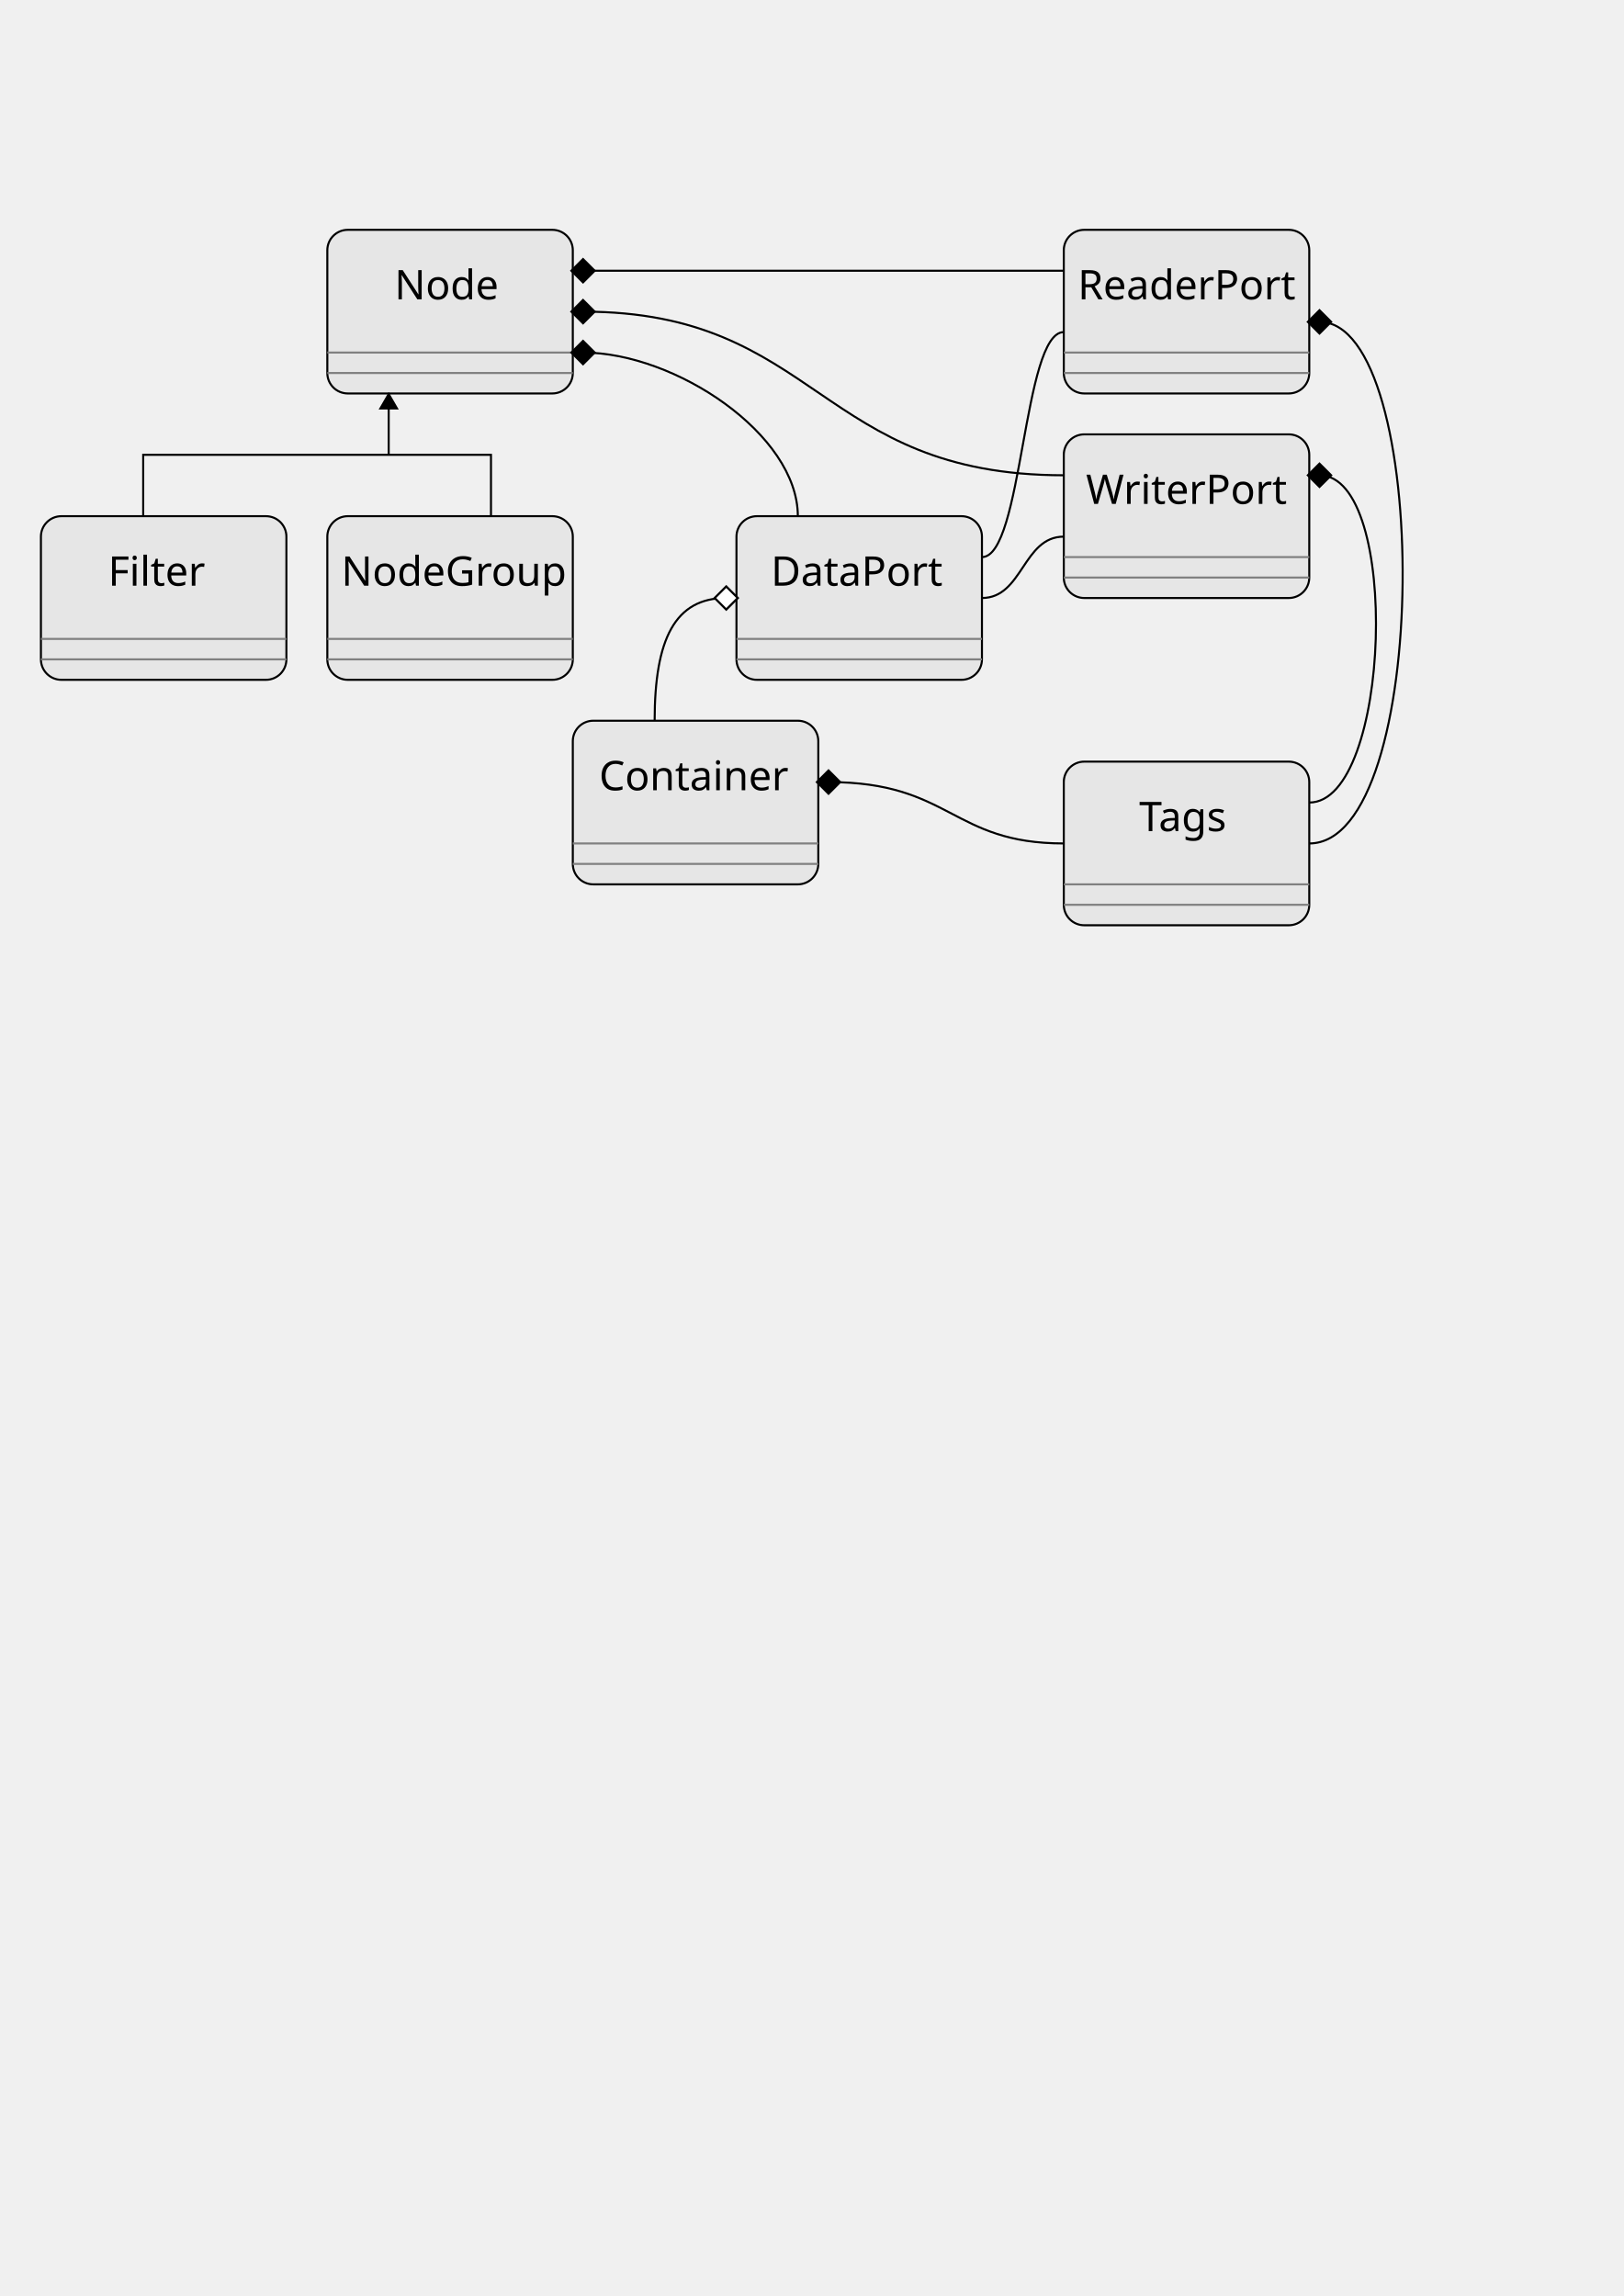
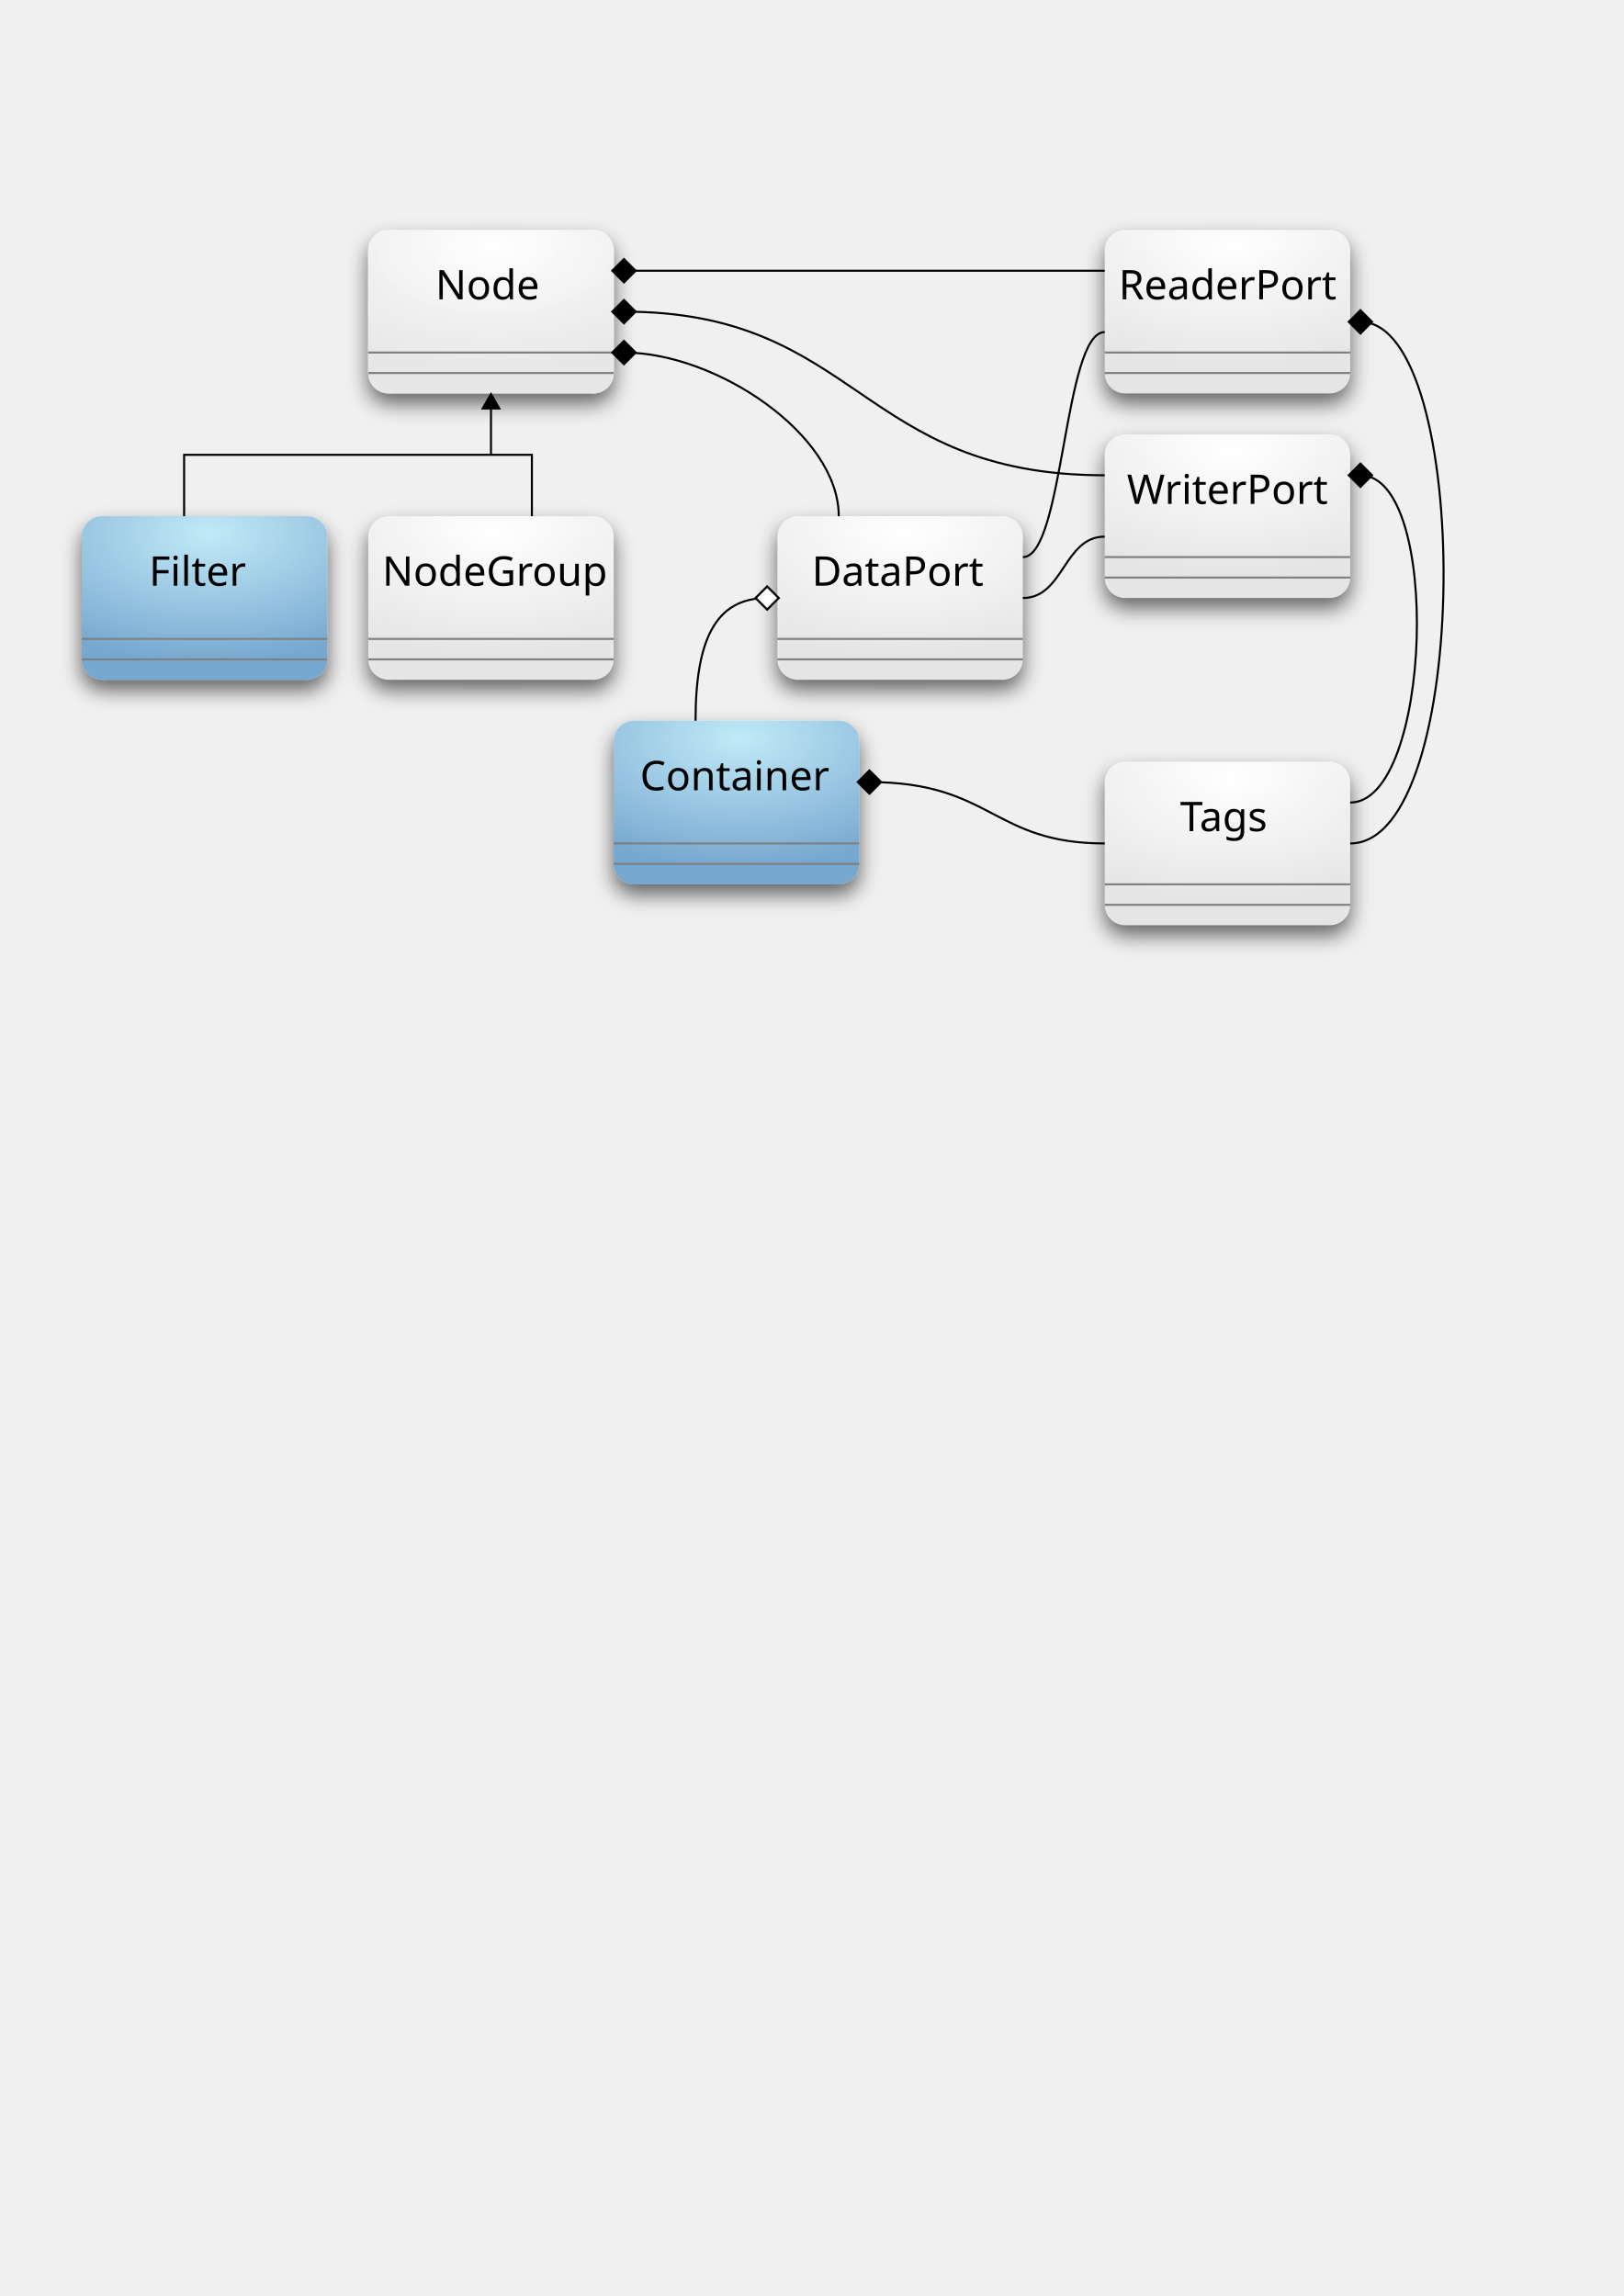
- <svg xmlns="http://www.w3.org/2000/svg" width="210mm" height="297mm" id="svg2" version="1.1">
+ <svg xmlns="http://www.w3.org/2000/svg" xmlns:xlink="http://www.w3.org/1999/xlink" width="210mm" height="297mm" id="svg2" version="1.1">
  <defs id="defs4">
+     <linearGradient id="linearGradient5694">
+       <stop id="stop5696" offset="0" style="stop-color:#c1eaf7;stop-opacity:1" />
+       <stop id="stop5698" offset="1" style="stop-color:#77a8d0;stop-opacity:1" />
+     </linearGradient>
+     <linearGradient id="linearGradient5418">
+       <stop style="stop-color:#ffffff;stop-opacity:1" offset="0" id="stop5420" />
+       <stop style="stop-color:#e6e6e6;stop-opacity:0.986" offset="1" id="stop5422" />
+     </linearGradient>
    <marker orient="auto" refY="0.0" refX="0.0" id="TriangleOutL" style="overflow:visible">
      <path id="path4010" d="M 5.77,0.0 L -2.88,5.0 L -2.88,-5.0 L 5.77,0.0 z " style="fill-rule:evenodd;stroke:#000000;stroke-width:1.0pt;marker-start:none" transform="scale(0.8)" />
    </marker>
    <marker orient="auto" refY="0.0" refX="0.0" id="EmptyDiamondL" style="overflow:visible">
      <path id="path3974" d="M 0,-7.071 L -7.071,0 L 0,7.071 L 7.071,0 L 0,-7.071 z " style="fill-rule:evenodd;fill:#FFFFFF;stroke:#000000;stroke-width:1.0pt;marker-start:none" transform="scale(0.8)" />
    </marker>
    <marker orient="auto" refY="0.0" refX="0.0" id="DiamondL" style="overflow:visible">
      <path id="path3947" d="M 0,-7.071 L -7.071,0 L 0,7.071 L 7.071,0 L 0,-7.071 z " style="fill-rule:evenodd;stroke:#000000;stroke-width:1.0pt;marker-start:none" transform="scale(0.8)" />
    </marker>
    <marker orient="auto" refY="0.0" refX="0.0" id="DiamondM" style="overflow:visible">
      <path id="path3950" d="M 0,-7.071 L -7.071,0 L 0,7.071 L 7.071,0 L 0,-7.071 z " style="fill-rule:evenodd;stroke:#000000;stroke-width:1.0pt;marker-start:none" transform="scale(0.4)" />
    </marker>
+     <filter id="filter5298" width="1.5" height="1.5" x="-.25" y="-.25">
+       <feGaussianBlur id="feGaussianBlur5300" in="SourceAlpha" stdDeviation="5" result="blur" />
+       <feColorMatrix id="feColorMatrix5302" result="bluralpha" type="matrix" values="1 0 0 0 0 0 1 0 0 0 0 0 1 0 0 0 0 0 0.6 0 " />
+       <feOffset id="feOffset5304" in="bluralpha" dx="0" dy="5" result="offsetBlur" />
+       <feMerge id="feMerge5306">
+         <feMergeNode id="feMergeNode5308" in="offsetBlur" />
+         <feMergeNode id="feMergeNode5310" in="SourceGraphic" />
+       </feMerge>
+     </filter>
+     <filter id="filter5312" width="1.5" height="1.5" x="-.25" y="-.25">
+       <feGaussianBlur id="feGaussianBlur5314" in="SourceAlpha" stdDeviation="5" result="blur" />
+       <feColorMatrix id="feColorMatrix5316" result="bluralpha" type="matrix" values="1 0 0 0 0 0 1 0 0 0 0 0 1 0 0 0 0 0 0.6 0 " />
+       <feOffset id="feOffset5318" in="bluralpha" dx="0" dy="5" result="offsetBlur" />
+       <feMerge id="feMerge5320">
+         <feMergeNode id="feMergeNode5322" in="offsetBlur" />
+         <feMergeNode id="feMergeNode5324" in="SourceGraphic" />
+       </feMerge>
+     </filter>
+     <filter id="filter5326" width="1.5" height="1.5" x="-.25" y="-.25">
+       <feGaussianBlur id="feGaussianBlur5328" in="SourceAlpha" stdDeviation="5" result="blur" />
+       <feColorMatrix id="feColorMatrix5330" result="bluralpha" type="matrix" values="1 0 0 0 0 0 1 0 0 0 0 0 1 0 0 0 0 0 0.6 0 " />
+       <feOffset id="feOffset5332" in="bluralpha" dx="0" dy="5" result="offsetBlur" />
+       <feMerge id="feMerge5334">
+         <feMergeNode id="feMergeNode5336" in="offsetBlur" />
+         <feMergeNode id="feMergeNode5338" in="SourceGraphic" />
+       </feMerge>
+     </filter>
+     <filter id="filter5340" width="1.5" height="1.5" x="-.25" y="-.25">
+       <feGaussianBlur id="feGaussianBlur5342" in="SourceAlpha" stdDeviation="5" result="blur" />
+       <feColorMatrix id="feColorMatrix5344" result="bluralpha" type="matrix" values="1 0 0 0 0 0 1 0 0 0 0 0 1 0 0 0 0 0 0.6 0 " />
+       <feOffset id="feOffset5346" in="bluralpha" dx="0" dy="5" result="offsetBlur" />
+       <feMerge id="feMerge5348">
+         <feMergeNode id="feMergeNode5350" in="offsetBlur" />
+         <feMergeNode id="feMergeNode5352" in="SourceGraphic" />
+       </feMerge>
+     </filter>
+     <filter id="filter5354" width="1.5" height="1.5" x="-.25" y="-.25">
+       <feGaussianBlur id="feGaussianBlur5356" in="SourceAlpha" stdDeviation="5" result="blur" />
+       <feColorMatrix id="feColorMatrix5358" result="bluralpha" type="matrix" values="1 0 0 0 0 0 1 0 0 0 0 0 1 0 0 0 0 0 0.6 0 " />
+       <feOffset id="feOffset5360" in="bluralpha" dx="0" dy="5" result="offsetBlur" />
+       <feMerge id="feMerge5362">
+         <feMergeNode id="feMergeNode5364" in="offsetBlur" />
+         <feMergeNode id="feMergeNode5366" in="SourceGraphic" />
+       </feMerge>
+     </filter>
+     <filter id="filter5368" width="1.5" height="1.5" x="-.25" y="-.25">
+       <feGaussianBlur id="feGaussianBlur5370" in="SourceAlpha" stdDeviation="5" result="blur" />
+       <feColorMatrix id="feColorMatrix5372" result="bluralpha" type="matrix" values="1 0 0 0 0 0 1 0 0 0 0 0 1 0 0 0 0 0 0.6 0 " />
+       <feOffset id="feOffset5374" in="bluralpha" dx="0" dy="5" result="offsetBlur" />
+       <feMerge id="feMerge5376">
+         <feMergeNode id="feMergeNode5378" in="offsetBlur" />
+         <feMergeNode id="feMergeNode5380" in="SourceGraphic" />
+       </feMerge>
+     </filter>
+     <filter id="filter5382" width="1.5" height="1.5" x="-.25" y="-.25">
+       <feGaussianBlur id="feGaussianBlur5384" in="SourceAlpha" stdDeviation="5" result="blur" />
+       <feColorMatrix id="feColorMatrix5386" result="bluralpha" type="matrix" values="1 0 0 0 0 0 1 0 0 0 0 0 1 0 0 0 0 0 0.6 0 " />
+       <feOffset id="feOffset5388" in="bluralpha" dx="0" dy="5" result="offsetBlur" />
+       <feMerge id="feMerge5390">
+         <feMergeNode id="feMergeNode5392" in="offsetBlur" />
+         <feMergeNode id="feMergeNode5394" in="SourceGraphic" />
+       </feMerge>
+     </filter>
+     <filter id="filter5396" width="1.5" height="1.5" x="-.25" y="-.25">
+       <feGaussianBlur id="feGaussianBlur5398" in="SourceAlpha" stdDeviation="5" result="blur" />
+       <feColorMatrix id="feColorMatrix5400" result="bluralpha" type="matrix" values="1 0 0 0 0 0 1 0 0 0 0 0 1 0 0 0 0 0 0.6 0 " />
+       <feOffset id="feOffset5402" in="bluralpha" dx="0" dy="5" result="offsetBlur" />
+       <feMerge id="feMerge5404">
+         <feMergeNode id="feMergeNode5406" in="offsetBlur" />
+         <feMergeNode id="feMergeNode5408" in="SourceGraphic" />
+       </feMerge>
+     </filter>
+     <radialGradient xlink:href="#linearGradient5418" id="radialGradient5424" cx="242.07" cy="105.583" fx="242.07" fy="105.583" r="90.75" gradientTransform="matrix(1.25603,-0.00944087,0.0051988,0.6916575,-62.57614,50.30555)" gradientUnits="userSpaceOnUse" />
+     <radialGradient xlink:href="#linearGradient5694" id="radialGradient5482" gradientUnits="userSpaceOnUse" gradientTransform="matrix(1.25603,-0.00944087,0.0051988,0.6916575,-202.5761,190.3056)" cx="242.07" cy="105.583" fx="242.07" fy="105.583" r="90.75" />
+     <radialGradient xlink:href="#linearGradient5418-5" id="radialGradient5424-4" cx="242.07" cy="105.583" fx="242.07" fy="105.583" r="90.75" gradientTransform="matrix(1.25603,-0.00944087,0.0051988,0.6916575,-62.57614,50.30555)" gradientUnits="userSpaceOnUse" />
+     <linearGradient id="linearGradient5418-5">
+       <stop style="stop-color:#ffffff;stop-opacity:1" offset="0" id="stop5420-4" />
+       <stop style="stop-color:#e6e6e6;stop-opacity:0.986" offset="1" id="stop5422-3" />
+     </linearGradient>
+     <filter color-interpolation-filters="sRGB" id="filter5382-3" width="1.5" height="1.5" x="-0.25" y="-0.25">
+       <feGaussianBlur id="feGaussianBlur5384-4" in="SourceAlpha" stdDeviation="5" result="blur" />
+       <feColorMatrix id="feColorMatrix5386-5" result="bluralpha" type="matrix" values="1 0 0 0 0 0 1 0 0 0 0 0 1 0 0 0 0 0 0.6 0 " />
+       <feOffset id="feOffset5388-6" in="bluralpha" dx="0" dy="5" result="offsetBlur" />
+       <feMerge id="feMerge5390-5">
+         <feMergeNode id="feMergeNode5392-4" in="offsetBlur" />
+         <feMergeNode id="feMergeNode5394-9" in="SourceGraphic" />
+       </feMerge>
+     </filter>
+     <radialGradient r="90.75" fy="105.583" fx="242.07" cy="105.583" cx="242.07" gradientTransform="matrix(1.25603,-0.00944087,0.0051988,0.6916575,297.4239,50.30555)" gradientUnits="userSpaceOnUse" id="radialGradient5506" xlink:href="#linearGradient5418-5" />
+     <radialGradient xlink:href="#linearGradient5418-0" id="radialGradient5424-1" cx="242.07" cy="105.583" fx="242.07" fy="105.583" r="90.75" gradientTransform="matrix(1.25603,-0.00944087,0.0051988,0.6916575,-62.57614,50.30555)" gradientUnits="userSpaceOnUse" />
+     <linearGradient id="linearGradient5418-0">
+       <stop style="stop-color:#ffffff;stop-opacity:1" offset="0" id="stop5420-0" />
+       <stop style="stop-color:#e6e6e6;stop-opacity:0.986" offset="1" id="stop5422-9" />
+     </linearGradient>
+     <filter color-interpolation-filters="sRGB" id="filter5382-5" width="1.5" height="1.5" x="-0.25" y="-0.25">
+       <feGaussianBlur id="feGaussianBlur5384-9" in="SourceAlpha" stdDeviation="5" result="blur" />
+       <feColorMatrix id="feColorMatrix5386-8" result="bluralpha" type="matrix" values="1 0 0 0 0 0 1 0 0 0 0 0 1 0 0 0 0 0 0.6 0 " />
+       <feOffset id="feOffset5388-2" in="bluralpha" dx="0" dy="5" result="offsetBlur" />
+       <feMerge id="feMerge5390-0">
+         <feMergeNode id="feMergeNode5392-8" in="offsetBlur" />
+         <feMergeNode id="feMergeNode5394-0" in="SourceGraphic" />
+       </feMerge>
+     </filter>
+     <radialGradient r="90.75" fy="105.583" fx="242.07" cy="105.583" cx="242.07" gradientTransform="matrix(1.25603,-0.00944087,0.0051988,0.6916575,-62.57614,190.3056)" gradientUnits="userSpaceOnUse" id="radialGradient5506-5" xlink:href="#linearGradient5418-0" />
+     <radialGradient xlink:href="#linearGradient5418-2" id="radialGradient5424-2" cx="242.07" cy="105.583" fx="242.07" fy="105.583" r="90.75" gradientTransform="matrix(1.25603,-0.00944087,0.0051988,0.6916575,-62.57614,50.30555)" gradientUnits="userSpaceOnUse" />
+     <linearGradient id="linearGradient5418-2">
+       <stop style="stop-color:#ffffff;stop-opacity:1" offset="0" id="stop5420-5" />
+       <stop style="stop-color:#e6e6e6;stop-opacity:0.986" offset="1" id="stop5422-30" />
+     </linearGradient>
+     <filter color-interpolation-filters="sRGB" id="filter5382-8" width="1.5" height="1.5" x="-0.25" y="-0.25">
+       <feGaussianBlur id="feGaussianBlur5384-5" in="SourceAlpha" stdDeviation="5" result="blur" />
+       <feColorMatrix id="feColorMatrix5386-6" result="bluralpha" type="matrix" values="1 0 0 0 0 0 1 0 0 0 0 0 1 0 0 0 0 0 0.6 0 " />
+       <feOffset id="feOffset5388-62" in="bluralpha" dx="0" dy="5" result="offsetBlur" />
+       <feMerge id="feMerge5390-2">
+         <feMergeNode id="feMergeNode5392-0" in="offsetBlur" />
+         <feMergeNode id="feMergeNode5394-3" in="SourceGraphic" />
+       </feMerge>
+     </filter>
+     <radialGradient r="90.75" fy="105.583" fx="242.07" cy="105.583" cx="242.07" gradientTransform="matrix(1.25603,-0.00944087,0.0051988,0.6916575,137.4239,190.3056)" gradientUnits="userSpaceOnUse" id="radialGradient5506-3" xlink:href="#linearGradient5418-2" />
+     <radialGradient xlink:href="#linearGradient5418-4" id="radialGradient5424-17" cx="242.07" cy="105.583" fx="242.07" fy="105.583" r="90.75" gradientTransform="matrix(1.25603,-0.00944087,0.0051988,0.6916575,-62.57614,50.30555)" gradientUnits="userSpaceOnUse" />
+     <linearGradient id="linearGradient5418-4">
+       <stop style="stop-color:#ffffff;stop-opacity:1" offset="0" id="stop5420-08" />
+       <stop style="stop-color:#e6e6e6;stop-opacity:0.986" offset="1" id="stop5422-6" />
+     </linearGradient>
+     <filter color-interpolation-filters="sRGB" id="filter5382-2" width="1.5" height="1.5" x="-0.25" y="-0.25">
+       <feGaussianBlur id="feGaussianBlur5384-2" in="SourceAlpha" stdDeviation="5" result="blur" />
+       <feColorMatrix id="feColorMatrix5386-4" result="bluralpha" type="matrix" values="1 0 0 0 0 0 1 0 0 0 0 0 1 0 0 0 0 0 0.6 0 " />
+       <feOffset id="feOffset5388-63" in="bluralpha" dx="0" dy="5" result="offsetBlur" />
+       <feMerge id="feMerge5390-1">
+         <feMergeNode id="feMergeNode5392-43" in="offsetBlur" />
+         <feMergeNode id="feMergeNode5394-5" in="SourceGraphic" />
+       </feMerge>
+     </filter>
+     <radialGradient r="90.75" fy="105.583" fx="242.07" cy="105.583" cx="242.07" gradientTransform="matrix(1.25603,-0.00944087,0.0051988,0.6916575,57.42386,290.3055)" gradientUnits="userSpaceOnUse" id="radialGradient5506-4" xlink:href="#linearGradient5418-4" />
+     <radialGradient xlink:href="#linearGradient5418-9" id="radialGradient5424-7" cx="242.07" cy="105.583" fx="242.07" fy="105.583" r="90.75" gradientTransform="matrix(1.25603,-0.00944087,0.0051988,0.6916575,-62.57614,50.30555)" gradientUnits="userSpaceOnUse" />
+     <linearGradient id="linearGradient5418-9">
+       <stop style="stop-color:#ffffff;stop-opacity:1" offset="0" id="stop5420-05" />
+       <stop style="stop-color:#e6e6e6;stop-opacity:0.986" offset="1" id="stop5422-2" />
+     </linearGradient>
+     <filter color-interpolation-filters="sRGB" id="filter5382-9" width="1.5" height="1.5" x="-0.25" y="-0.25">
+       <feGaussianBlur id="feGaussianBlur5384-93" in="SourceAlpha" stdDeviation="5" result="blur" />
+       <feColorMatrix id="feColorMatrix5386-7" result="bluralpha" type="matrix" values="1 0 0 0 0 0 1 0 0 0 0 0 1 0 0 0 0 0 0.6 0 " />
+       <feOffset id="feOffset5388-7" in="bluralpha" dx="0" dy="5" result="offsetBlur" />
+       <feMerge id="feMerge5390-4">
+         <feMergeNode id="feMergeNode5392-41" in="offsetBlur" />
+         <feMergeNode id="feMergeNode5394-6" in="SourceGraphic" />
+       </feMerge>
+     </filter>
+     <radialGradient r="90.75" fy="105.583" fx="242.07" cy="105.583" cx="242.07" gradientTransform="matrix(1.25603,-0.00944087,0.0051988,0.6916575,297.4239,150.3056)" gradientUnits="userSpaceOnUse" id="radialGradient5506-41" xlink:href="#linearGradient5418-9" />
+     <radialGradient xlink:href="#linearGradient5418-25" id="radialGradient5424-6" cx="242.07" cy="105.583" fx="242.07" fy="105.583" r="90.75" gradientTransform="matrix(1.25603,-0.00944087,0.0051988,0.6916575,-62.57614,50.30555)" gradientUnits="userSpaceOnUse" />
+     <linearGradient id="linearGradient5418-25">
+       <stop style="stop-color:#ffffff;stop-opacity:1" offset="0" id="stop5420-00" />
+       <stop style="stop-color:#e6e6e6;stop-opacity:0.986" offset="1" id="stop5422-5" />
+     </linearGradient>
+     <filter color-interpolation-filters="sRGB" id="filter5382-6" width="1.5" height="1.5" x="-0.25" y="-0.25">
+       <feGaussianBlur id="feGaussianBlur5384-3" in="SourceAlpha" stdDeviation="5" result="blur" />
+       <feColorMatrix id="feColorMatrix5386-81" result="bluralpha" type="matrix" values="1 0 0 0 0 0 1 0 0 0 0 0 1 0 0 0 0 0 0.6 0 " />
+       <feOffset id="feOffset5388-633" in="bluralpha" dx="0" dy="5" result="offsetBlur" />
+       <feMerge id="feMerge5390-11">
+         <feMergeNode id="feMergeNode5392-1" in="offsetBlur" />
+         <feMergeNode id="feMergeNode5394-8" in="SourceGraphic" />
+       </feMerge>
+     </filter>
+     <radialGradient r="90.75" fy="105.583" fx="242.07" cy="105.583" cx="242.07" gradientTransform="matrix(1.25603,-0.00944087,0.0051988,0.6916575,297.4239,310.3055)" gradientUnits="userSpaceOnUse" id="radialGradient5506-50" xlink:href="#linearGradient5418-25" />
+     <radialGradient xlink:href="#linearGradient5694" id="radialGradient5702" gradientUnits="userSpaceOnUse" gradientTransform="matrix(1.25603,-0.00944087,0.0051988,0.6916575,57.42386,290.3055)" cx="242.07" cy="105.583" fx="242.07" fy="105.583" r="90.75" />
  </defs>
  <g id="layer1">
-     <g id="g3765" transform="translate(-100,2.6171874e-6)">
-       <rect ry="10" y="112.362" x="260" height="80" width="120" id="rect2987" style="fill:#e6e6e6;fill-opacity:1;stroke:#000000" />
-       <text id="text2989" y="146.362" x="292.857" style="font-size:20px;font-style:normal;font-variant:normal;font-weight:normal;font-stretch:normal;text-indent:0;text-align:start;text-decoration:none;line-height:125%;letter-spacing:0px;word-spacing:0px;text-transform:none;direction:ltr;block-progression:tb;writing-mode:lr-tb;text-anchor:start;baseline-shift:baseline;color:#000000;fill:#000000;fill-opacity:1;fill-rule:nonzero;stroke:none;stroke-width:1px;marker:none;visibility:visible;display:inline;overflow:visible;enable-background:accumulate;font-family:Ubuntu;-inkscape-font-specification:Ubuntu" xml:space="preserve">
-         <tspan y="146.362" x="292.857" id="tspan2991">Node</tspan>
-       </text>
-       <path id="path3761" d="m 260,182.362 120,0" style="fill:none;stroke:#808080;stroke-width:1px;stroke-linecap:butt;stroke-linejoin:miter;stroke-opacity:1" />
-       <path id="path3763" d="m 260,172.362 120,0" style="fill:none;stroke:#808080;stroke-width:1px;stroke-linecap:butt;stroke-linejoin:miter;stroke-opacity:1" />
-     </g>
-     <g id="g3772" transform="translate(-240,140)">
-       <rect style="fill:#e6e6e6;fill-opacity:1;stroke:#000000" id="rect3774" width="120" height="80" x="260" y="112.362" ry="10" />
-       <text xml:space="preserve" style="font-size:20px;font-style:normal;font-variant:normal;font-weight:normal;font-stretch:normal;text-indent:0;text-align:start;text-decoration:none;line-height:125%;letter-spacing:0px;word-spacing:0px;text-transform:none;direction:ltr;block-progression:tb;writing-mode:lr-tb;text-anchor:start;baseline-shift:baseline;color:#000000;fill:#000000;fill-opacity:1;fill-rule:nonzero;stroke:none;stroke-width:1px;marker:none;visibility:visible;display:inline;overflow:visible;enable-background:accumulate;font-family:Ubuntu;-inkscape-font-specification:Ubuntu" x="292.857" y="146.362" id="text3776">
-         <tspan id="tspan3778" x="292.857" y="146.362">Filter</tspan>
-       </text>
-       <path style="fill:none;stroke:#808080;stroke-width:1px;stroke-linecap:butt;stroke-linejoin:miter;stroke-opacity:1" d="m 260,182.362 120,0" id="path3780" />
-       <path style="fill:none;stroke:#808080;stroke-width:1px;stroke-linecap:butt;stroke-linejoin:miter;stroke-opacity:1" d="m 260,172.362 120,0" id="path3782" />
-     </g>
-     <g id="g3831" transform="translate(40,20)">
-       <rect ry="10" y="232.362" x="320" height="80" width="120" id="rect3786" style="fill:#e6e6e6;fill-opacity:1;stroke:#000000" />
-       <text id="text3788" y="266.362" x="336.857" style="font-size:20px;font-style:normal;font-variant:normal;font-weight:normal;font-stretch:normal;text-indent:0;text-align:start;text-decoration:none;line-height:125%;letter-spacing:0px;word-spacing:0px;text-transform:none;direction:ltr;block-progression:tb;writing-mode:lr-tb;text-anchor:start;baseline-shift:baseline;color:#000000;fill:#000000;fill-opacity:1;fill-rule:nonzero;stroke:none;stroke-width:1px;marker:none;visibility:visible;display:inline;overflow:visible;enable-background:accumulate;font-family:Ubuntu;-inkscape-font-specification:Ubuntu" xml:space="preserve">
-         <tspan y="266.362" x="336.857" id="tspan3790">DataPort</tspan>
-       </text>
-       <path id="path3792" d="m 320,302.362 120,0" style="fill:none;stroke:#808080;stroke-width:1px;stroke-linecap:butt;stroke-linejoin:miter;stroke-opacity:1" />
-       <path id="path3794" d="m 320,292.362 120,0" style="fill:none;stroke:#808080;stroke-width:1px;stroke-linecap:butt;stroke-linejoin:miter;stroke-opacity:1" />
-     </g>
-     <rect ry="10" y="112.362" x="520" height="80" width="120" id="rect3796" style="fill:#e6e6e6;fill-opacity:1;stroke:#000000" />
-     <text id="text3798" y="146.362" x="526.857" style="font-size:20px;font-style:normal;font-variant:normal;font-weight:normal;font-stretch:normal;text-indent:0;text-align:start;text-decoration:none;line-height:125%;letter-spacing:0px;word-spacing:0px;text-transform:none;direction:ltr;block-progression:tb;writing-mode:lr-tb;text-anchor:start;baseline-shift:baseline;color:#000000;fill:#000000;fill-opacity:1;fill-rule:nonzero;stroke:none;stroke-width:1px;marker:none;visibility:visible;display:inline;overflow:visible;enable-background:accumulate;font-family:Ubuntu;-inkscape-font-specification:Ubuntu" xml:space="preserve">
-       <tspan y="146.362" x="526.857" id="tspan3800">ReaderPort</tspan>
-     </text>
-     <path id="path3802" d="m 520,182.362 120,0" style="fill:none;stroke:#808080;stroke-width:1px;stroke-linecap:butt;stroke-linejoin:miter;stroke-opacity:1" />
-     <path id="path3804" d="m 520,172.362 120,0" style="fill:none;stroke:#808080;stroke-width:1px;stroke-linecap:butt;stroke-linejoin:miter;stroke-opacity:1" />
-     <rect style="fill:#e6e6e6;fill-opacity:1;stroke:#000000" id="rect3806" width="120" height="80" x="520" y="212.362" ry="10" />
-     <text xml:space="preserve" style="font-size:20px;font-style:normal;font-variant:normal;font-weight:normal;font-stretch:normal;text-indent:0;text-align:start;text-decoration:none;line-height:125%;letter-spacing:0px;word-spacing:0px;text-transform:none;direction:ltr;block-progression:tb;writing-mode:lr-tb;text-anchor:start;baseline-shift:baseline;color:#000000;fill:#000000;fill-opacity:1;fill-rule:nonzero;stroke:none;stroke-width:1px;marker:none;visibility:visible;display:inline;overflow:visible;enable-background:accumulate;font-family:Ubuntu;-inkscape-font-specification:Ubuntu" x="530.857" y="246.362" id="text3808">
-       <tspan id="tspan3810" x="530.857" y="246.362">WriterPort</tspan>
-     </text>
-     <path style="fill:none;stroke:#808080;stroke-width:1px;stroke-linecap:butt;stroke-linejoin:miter;stroke-opacity:1" d="m 520,282.362 120,0" id="path3812" />
-     <path style="fill:none;stroke:#808080;stroke-width:1px;stroke-linecap:butt;stroke-linejoin:miter;stroke-opacity:1" d="m 520,272.362 120,0" id="path3814" />
-     <g transform="translate(-40,120)" id="g3838">
-       <rect style="fill:#e6e6e6;fill-opacity:1;stroke:#000000" id="rect3840" width="120" height="80" x="320" y="232.362" ry="10" />
-       <text xml:space="preserve" style="font-size:20px;font-style:normal;font-variant:normal;font-weight:normal;font-stretch:normal;text-indent:0;text-align:start;text-decoration:none;line-height:125%;letter-spacing:0px;word-spacing:0px;text-transform:none;direction:ltr;block-progression:tb;writing-mode:lr-tb;text-anchor:start;baseline-shift:baseline;color:#000000;fill:#000000;fill-opacity:1;fill-rule:nonzero;stroke:none;stroke-width:1px;marker:none;visibility:visible;display:inline;overflow:visible;enable-background:accumulate;font-family:Ubuntu;-inkscape-font-specification:Ubuntu" x="332.857" y="266.362" id="text3842">
-         <tspan id="tspan3844" x="332.857" y="266.362">Container</tspan>
-       </text>
-       <path style="fill:none;stroke:#808080;stroke-width:1px;stroke-linecap:butt;stroke-linejoin:miter;stroke-opacity:1" d="m 320,302.362 120,0" id="path3846" />
-       <path style="fill:none;stroke:#808080;stroke-width:1px;stroke-linecap:butt;stroke-linejoin:miter;stroke-opacity:1" d="m 320,292.362 120,0" id="path3848" />
-     </g>
-     <g transform="translate(240,140)" id="g3850">
-       <rect style="fill:#e6e6e6;fill-opacity:1;stroke:#000000" id="rect3852" width="120" height="80" x="280" y="232.362" ry="10" />
-       <text xml:space="preserve" style="font-size:20px;font-style:normal;font-variant:normal;font-weight:normal;font-stretch:normal;text-indent:0;text-align:start;text-decoration:none;line-height:125%;letter-spacing:0px;word-spacing:0px;text-transform:none;direction:ltr;block-progression:tb;writing-mode:lr-tb;text-anchor:start;baseline-shift:baseline;color:#000000;fill:#000000;fill-opacity:1;fill-rule:nonzero;stroke:none;stroke-width:1px;marker:none;visibility:visible;display:inline;overflow:visible;enable-background:accumulate;font-family:Ubuntu;-inkscape-font-specification:Ubuntu" x="316.857" y="266.362" id="text3854">
-         <tspan id="tspan3856" x="316.857" y="266.362">Tags</tspan>
-       </text>
-       <path style="fill:none;stroke:#808080;stroke-width:1px;stroke-linecap:butt;stroke-linejoin:miter;stroke-opacity:1" d="m 280,302.362 120,0" id="path3858" />
-       <path style="fill:none;stroke:#808080;stroke-width:1px;stroke-linecap:butt;stroke-linejoin:miter;stroke-opacity:1" d="m 280,292.362 120,0" id="path3860" />
-       <path style="fill:none;stroke:#000000;stroke-width:1px;stroke-linecap:butt;stroke-linejoin:miter;stroke-opacity:1;marker-start:url(#DiamondL)" d="m 285,132.362 235,0" id="path3862" transform="translate(-240,-140)" />
-       <path id="path4494" d="m 45,12.362 c 115,0 115,80 235,80" style="fill:none;stroke:#000000;stroke-width:1px;stroke-linecap:butt;stroke-linejoin:miter;stroke-opacity:1;marker-start:url(#DiamondL)" />
-       <path id="path4496" d="m 45,32.362 c 45,0 105,40 105,80" style="fill:none;stroke:#000000;stroke-width:1px;stroke-linecap:butt;stroke-linejoin:miter;stroke-opacity:1;marker-start:url(#DiamondL)" />
-       <path id="path4498" d="m 115,152.362 c -25,0 -35,20 -35,60" style="fill:none;stroke:#000000;stroke-width:1px;stroke-linecap:butt;stroke-linejoin:miter;stroke-opacity:1;marker-start:url(#EmptyDiamondL)" />
-       <path style="fill:none;stroke:#000000;stroke-width:1px;stroke-linecap:butt;stroke-linejoin:miter;stroke-opacity:1" d="m 480,292.362 c 20,0 20,-30 40,-30" id="path4688" transform="translate(-240,-140)" />
-       <path id="path4690" d="m 240,132.362 c 20,0 20,-110 40,-110" style="fill:none;stroke:#000000;stroke-width:1px;stroke-linecap:butt;stroke-linejoin:miter;stroke-opacity:1" />
-       <path id="path4692" d="m 165,242.362 c 60,0 60,30 115,30" style="fill:none;stroke:#000000;stroke-width:1px;stroke-linecap:butt;stroke-linejoin:miter;stroke-opacity:1;marker-start:url(#DiamondL)" />
-       <path style="fill:none;stroke:#000000;stroke-width:1px;stroke-linecap:butt;stroke-linejoin:miter;stroke-opacity:1;marker-start:url(#DiamondL)" d="m 405,17.362 c 55,0 55,255 -5,255" id="path4694" />
-       <path id="path4696" d="m 405,92.362 c 40,0 35,160 -5,160" style="fill:none;stroke:#000000;stroke-width:1px;stroke-linecap:butt;stroke-linejoin:miter;stroke-opacity:1;marker-start:url(#DiamondL)" />
-     </g>
-     <g transform="translate(-100,140)" id="g4698">
-       <rect ry="10" y="112.362" x="260" height="80" width="120" id="rect4700" style="fill:#e6e6e6;fill-opacity:1;stroke:#000000" />
-       <text id="text4702" y="146.362" x="266.857" style="font-size:20px;font-style:normal;font-variant:normal;font-weight:normal;font-stretch:normal;text-indent:0;text-align:start;text-decoration:none;line-height:125%;letter-spacing:0px;word-spacing:0px;text-transform:none;direction:ltr;block-progression:tb;writing-mode:lr-tb;text-anchor:start;baseline-shift:baseline;color:#000000;fill:#000000;fill-opacity:1;fill-rule:nonzero;stroke:none;stroke-width:1px;marker:none;visibility:visible;display:inline;overflow:visible;enable-background:accumulate;font-family:Ubuntu;-inkscape-font-specification:Ubuntu" xml:space="preserve">
-         <tspan y="146.362" x="266.857" id="tspan4704">NodeGroup</tspan>
-       </text>
-       <path id="path4706" d="m 260,182.362 120,0" style="fill:none;stroke:#808080;stroke-width:1px;stroke-linecap:butt;stroke-linejoin:miter;stroke-opacity:1" />
-       <path id="path4708" d="m 260,172.362 120,0" style="fill:none;stroke:#808080;stroke-width:1px;stroke-linecap:butt;stroke-linejoin:miter;stroke-opacity:1" />
-     </g>
-     <path style="fill:none;stroke:#000000;stroke-width:1px;stroke-linecap:butt;stroke-linejoin:miter;stroke-opacity:1" d="m 70,252.362 0,-30 170,0 0,30" id="path4710" />
-     <path style="fill:none;stroke:#000000;stroke-width:1px;stroke-linecap:butt;stroke-linejoin:miter;stroke-opacity:1;marker-end:url(#TriangleOutL)" d="m 190,222.362 0,-25" id="path4712" />
+     <rect style="fill:url(#radialGradient5702);fill-opacity:1;stroke:none;filter:url(#filter5382)" id="rect5700" width="120" height="80" x="300" y="352.362" ry="10" />
+     <rect style="fill:url(#radialGradient5506-50);fill-opacity:1;stroke:none;filter:url(#filter5382-6)" id="rect2987-91" width="120" height="80" x="540" y="372.362" ry="10" />
+     <rect style="fill:url(#radialGradient5506-41);fill-opacity:1;stroke:none;filter:url(#filter5382-9)" id="rect2987-03" width="120" height="80" x="540" y="212.362" ry="10" />
+     <rect style="fill:url(#radialGradient5506-3);fill-opacity:1;stroke:none;filter:url(#filter5382-8)" id="rect2987-7" width="120" height="80" x="380" y="252.362" ry="10" />
+     <rect style="fill:url(#radialGradient5506-5);fill-opacity:1;stroke:none;filter:url(#filter5382-5)" id="rect2987-0" width="120" height="80" x="180" y="252.362" ry="10" />
+     <rect style="fill:url(#radialGradient5506);fill-opacity:1;stroke:none;filter:url(#filter5382-3)" id="rect2987-1" width="120" height="80" x="540" y="112.362" ry="10" />
+     <rect ry="10" y="252.362" x="40" height="80" width="120" id="rect5480" style="fill:url(#radialGradient5482);fill-opacity:1;stroke:none;filter:url(#filter5382)" />
+     <rect style="fill:url(#radialGradient5424);fill-opacity:1;stroke:none;filter:url(#filter5382)" id="rect2987" width="120" height="80" x="180" y="112.362" ry="10" />
+     <text xml:space="preserve" style="font-size:20px;font-style:normal;font-variant:normal;font-weight:normal;font-stretch:normal;text-indent:0;text-align:start;text-decoration:none;line-height:125%;letter-spacing:0px;word-spacing:0px;text-transform:none;direction:ltr;block-progression:tb;writing-mode:lr-tb;text-anchor:start;baseline-shift:baseline;color:#000000;fill:#000000;fill-opacity:1;fill-rule:nonzero;stroke:none;stroke-width:1px;marker:none;visibility:visible;display:inline;overflow:visible;enable-background:accumulate;font-family:Ubuntu;-inkscape-font-specification:Ubuntu" x="212.857" y="146.362" id="text2989">
+       <tspan id="tspan2991" x="212.857" y="146.362">Node</tspan>
+     </text>
+     <path style="fill:none;stroke:#808080;stroke-width:1px;stroke-linecap:butt;stroke-linejoin:miter;stroke-opacity:1" d="m 180,182.362 120,0" id="path3761" />
+     <path style="fill:none;stroke:#808080;stroke-width:1px;stroke-linecap:butt;stroke-linejoin:miter;stroke-opacity:1" d="m 180,172.362 120,0" id="path3763" />
+     <text id="text3776" y="286.362" x="72.857" style="font-size:20px;font-style:normal;font-variant:normal;font-weight:normal;font-stretch:normal;text-indent:0;text-align:start;text-decoration:none;line-height:125%;letter-spacing:0px;word-spacing:0px;text-transform:none;direction:ltr;block-progression:tb;writing-mode:lr-tb;text-anchor:start;baseline-shift:baseline;color:#000000;fill:#000000;fill-opacity:1;fill-rule:nonzero;stroke:none;stroke-width:1px;marker:none;visibility:visible;display:inline;overflow:visible;enable-background:accumulate;font-family:Ubuntu;-inkscape-font-specification:Ubuntu" xml:space="preserve">
+       <tspan y="286.362" x="72.857" id="tspan3778">Filter</tspan>
+     </text>
+     <path id="path3780" d="m 40,322.362 120,0" style="fill:none;stroke:#808080;stroke-width:1px;stroke-linecap:butt;stroke-linejoin:miter;stroke-opacity:1" />
+     <path id="path3782" d="m 40,312.362 120,0" style="fill:none;stroke:#808080;stroke-width:1px;stroke-linecap:butt;stroke-linejoin:miter;stroke-opacity:1" />
+     <text xml:space="preserve" style="font-size:20px;font-style:normal;font-variant:normal;font-weight:normal;font-stretch:normal;text-indent:0;text-align:start;text-decoration:none;line-height:125%;letter-spacing:0px;word-spacing:0px;text-transform:none;direction:ltr;block-progression:tb;writing-mode:lr-tb;text-anchor:start;baseline-shift:baseline;color:#000000;fill:#000000;fill-opacity:1;fill-rule:nonzero;stroke:none;stroke-width:1px;marker:none;visibility:visible;display:inline;overflow:visible;enable-background:accumulate;font-family:Ubuntu;-inkscape-font-specification:Ubuntu" x="396.857" y="286.362" id="text3788">
+       <tspan id="tspan3790" x="396.857" y="286.362">DataPort</tspan>
+     </text>
+     <path style="fill:none;stroke:#808080;stroke-width:1px;stroke-linecap:butt;stroke-linejoin:miter;stroke-opacity:1" d="m 380,322.362 120,0" id="path3792" />
+     <path style="fill:none;stroke:#808080;stroke-width:1px;stroke-linecap:butt;stroke-linejoin:miter;stroke-opacity:1" d="m 380,312.362 120,0" id="path3794" />
+     <text id="text3798" y="146.362" x="546.857" style="font-size:20px;font-style:normal;font-variant:normal;font-weight:normal;font-stretch:normal;text-indent:0;text-align:start;text-decoration:none;line-height:125%;letter-spacing:0px;word-spacing:0px;text-transform:none;direction:ltr;block-progression:tb;writing-mode:lr-tb;text-anchor:start;baseline-shift:baseline;color:#000000;fill:#000000;fill-opacity:1;fill-rule:nonzero;stroke:none;stroke-width:1px;marker:none;visibility:visible;display:inline;overflow:visible;enable-background:accumulate;font-family:Ubuntu;-inkscape-font-specification:Ubuntu" xml:space="preserve">
+       <tspan y="146.362" x="546.857" id="tspan3800">ReaderPort</tspan>
+     </text>
+     <path id="path3802" d="m 540,182.362 120,0" style="fill:none;stroke:#808080;stroke-width:1px;stroke-linecap:butt;stroke-linejoin:miter;stroke-opacity:1" />
+     <path id="path3804" d="m 540,172.362 120,0" style="fill:none;stroke:#808080;stroke-width:1px;stroke-linecap:butt;stroke-linejoin:miter;stroke-opacity:1" />
+     <text xml:space="preserve" style="font-size:20px;font-style:normal;font-variant:normal;font-weight:normal;font-stretch:normal;text-indent:0;text-align:start;text-decoration:none;line-height:125%;letter-spacing:0px;word-spacing:0px;text-transform:none;direction:ltr;block-progression:tb;writing-mode:lr-tb;text-anchor:start;baseline-shift:baseline;color:#000000;fill:#000000;fill-opacity:1;fill-rule:nonzero;stroke:none;stroke-width:1px;marker:none;visibility:visible;display:inline;overflow:visible;enable-background:accumulate;font-family:Ubuntu;-inkscape-font-specification:Ubuntu" x="550.857" y="246.362" id="text3808">
+       <tspan id="tspan3810" x="550.857" y="246.362">WriterPort</tspan>
+     </text>
+     <path style="fill:none;stroke:#808080;stroke-width:1px;stroke-linecap:butt;stroke-linejoin:miter;stroke-opacity:1" d="m 540,282.362 120,0" id="path3812" />
+     <path style="fill:none;stroke:#808080;stroke-width:1px;stroke-linecap:butt;stroke-linejoin:miter;stroke-opacity:1" d="m 540,272.362 120,0" id="path3814" />
+     <text id="text3842" y="386.362" x="312.857" style="font-size:20px;font-style:normal;font-variant:normal;font-weight:normal;font-stretch:normal;text-indent:0;text-align:start;text-decoration:none;line-height:125%;letter-spacing:0px;word-spacing:0px;text-transform:none;direction:ltr;block-progression:tb;writing-mode:lr-tb;text-anchor:start;baseline-shift:baseline;color:#000000;fill:#000000;fill-opacity:1;fill-rule:nonzero;stroke:none;stroke-width:1px;marker:none;visibility:visible;display:inline;overflow:visible;enable-background:accumulate;font-family:Ubuntu;-inkscape-font-specification:Ubuntu" xml:space="preserve">
+       <tspan y="386.362" x="312.857" id="tspan3844">Container</tspan>
+     </text>
+     <path id="path3846" d="m 300,422.362 120,0" style="fill:none;stroke:#808080;stroke-width:1px;stroke-linecap:butt;stroke-linejoin:miter;stroke-opacity:1" />
+     <path id="path3848" d="m 300,412.362 120,0" style="fill:none;stroke:#808080;stroke-width:1px;stroke-linecap:butt;stroke-linejoin:miter;stroke-opacity:1" />
+     <text id="text3854" y="406.362" x="576.857" style="font-size:20px;font-style:normal;font-variant:normal;font-weight:normal;font-stretch:normal;text-indent:0;text-align:start;text-decoration:none;line-height:125%;letter-spacing:0px;word-spacing:0px;text-transform:none;direction:ltr;block-progression:tb;writing-mode:lr-tb;text-anchor:start;baseline-shift:baseline;color:#000000;fill:#000000;fill-opacity:1;fill-rule:nonzero;stroke:none;stroke-width:1px;marker:none;visibility:visible;display:inline;overflow:visible;enable-background:accumulate;font-family:Ubuntu;-inkscape-font-specification:Ubuntu" xml:space="preserve">
+       <tspan y="406.362" x="576.857" id="tspan3856">Tags</tspan>
+     </text>
+     <path id="path3858" d="m 540,442.362 120,0" style="fill:none;stroke:#808080;stroke-width:1px;stroke-linecap:butt;stroke-linejoin:miter;stroke-opacity:1" />
+     <path id="path3860" d="m 540,432.362 120,0" style="fill:none;stroke:#808080;stroke-width:1px;stroke-linecap:butt;stroke-linejoin:miter;stroke-opacity:1" />
+     <path id="path3862" d="m 305,132.362 235,0" style="fill:none;stroke:#000000;stroke-width:1px;stroke-linecap:butt;stroke-linejoin:miter;stroke-opacity:1;marker-start:url(#DiamondL)" />
+     <path style="fill:none;stroke:#000000;stroke-width:1px;stroke-linecap:butt;stroke-linejoin:miter;stroke-opacity:1;marker-start:url(#DiamondL)" d="m 305,152.362 c 115,0 115,80 235,80" id="path4494" />
+     <path style="fill:none;stroke:#000000;stroke-width:1px;stroke-linecap:butt;stroke-linejoin:miter;stroke-opacity:1;marker-start:url(#DiamondL)" d="m 305,172.362 c 45,0 105,40 105,80" id="path4496" />
+     <path style="fill:none;stroke:#000000;stroke-width:1px;stroke-linecap:butt;stroke-linejoin:miter;stroke-opacity:1;marker-start:url(#EmptyDiamondL)" d="m 375,292.362 c -25,0 -35,20 -35,60" id="path4498" />
+     <path id="path4688" d="m 500,292.362 c 20,0 20,-30 40,-30" style="fill:none;stroke:#000000;stroke-width:1px;stroke-linecap:butt;stroke-linejoin:miter;stroke-opacity:1" />
+     <path style="fill:none;stroke:#000000;stroke-width:1px;stroke-linecap:butt;stroke-linejoin:miter;stroke-opacity:1" d="m 500,272.362 c 20,0 20,-110 40,-110" id="path4690" />
+     <path style="fill:none;stroke:#000000;stroke-width:1px;stroke-linecap:butt;stroke-linejoin:miter;stroke-opacity:1;marker-start:url(#DiamondL)" d="m 425,382.362 c 60,0 60,30 115,30" id="path4692" />
+     <path id="path4694" d="m 665,157.362 c 55,0 55,255 -5,255" style="fill:none;stroke:#000000;stroke-width:1px;stroke-linecap:butt;stroke-linejoin:miter;stroke-opacity:1;marker-start:url(#DiamondL)" />
+     <path style="fill:none;stroke:#000000;stroke-width:1px;stroke-linecap:butt;stroke-linejoin:miter;stroke-opacity:1;marker-start:url(#DiamondL)" d="m 665,232.362 c 40,0 35,160 -5,160" id="path4696" />
+     <text xml:space="preserve" style="font-size:20px;font-style:normal;font-variant:normal;font-weight:normal;font-stretch:normal;text-indent:0;text-align:start;text-decoration:none;line-height:125%;letter-spacing:0px;word-spacing:0px;text-transform:none;direction:ltr;block-progression:tb;writing-mode:lr-tb;text-anchor:start;baseline-shift:baseline;color:#000000;fill:#000000;fill-opacity:1;fill-rule:nonzero;stroke:none;stroke-width:1px;marker:none;visibility:visible;display:inline;overflow:visible;enable-background:accumulate;font-family:Ubuntu;-inkscape-font-specification:Ubuntu" x="186.857" y="286.362" id="text4702">
+       <tspan id="tspan4704" x="186.857" y="286.362">NodeGroup</tspan>
+     </text>
+     <path style="fill:none;stroke:#808080;stroke-width:1px;stroke-linecap:butt;stroke-linejoin:miter;stroke-opacity:1" d="m 180,322.362 120,0" id="path4706" />
+     <path style="fill:none;stroke:#808080;stroke-width:1px;stroke-linecap:butt;stroke-linejoin:miter;stroke-opacity:1" d="m 180,312.362 120,0" id="path4708" />
+     <path style="fill:none;stroke:#000000;stroke-width:1px;stroke-linecap:butt;stroke-linejoin:miter;stroke-opacity:1" d="m 90,252.362 0,-30 170,0 0,30" id="path4710" />
+     <path style="fill:none;stroke:#000000;stroke-width:1px;stroke-linecap:butt;stroke-linejoin:miter;stroke-opacity:1;marker-end:url(#TriangleOutL)" d="m 240,222.362 0,-25" id="path4712" />
  </g>
</svg>
